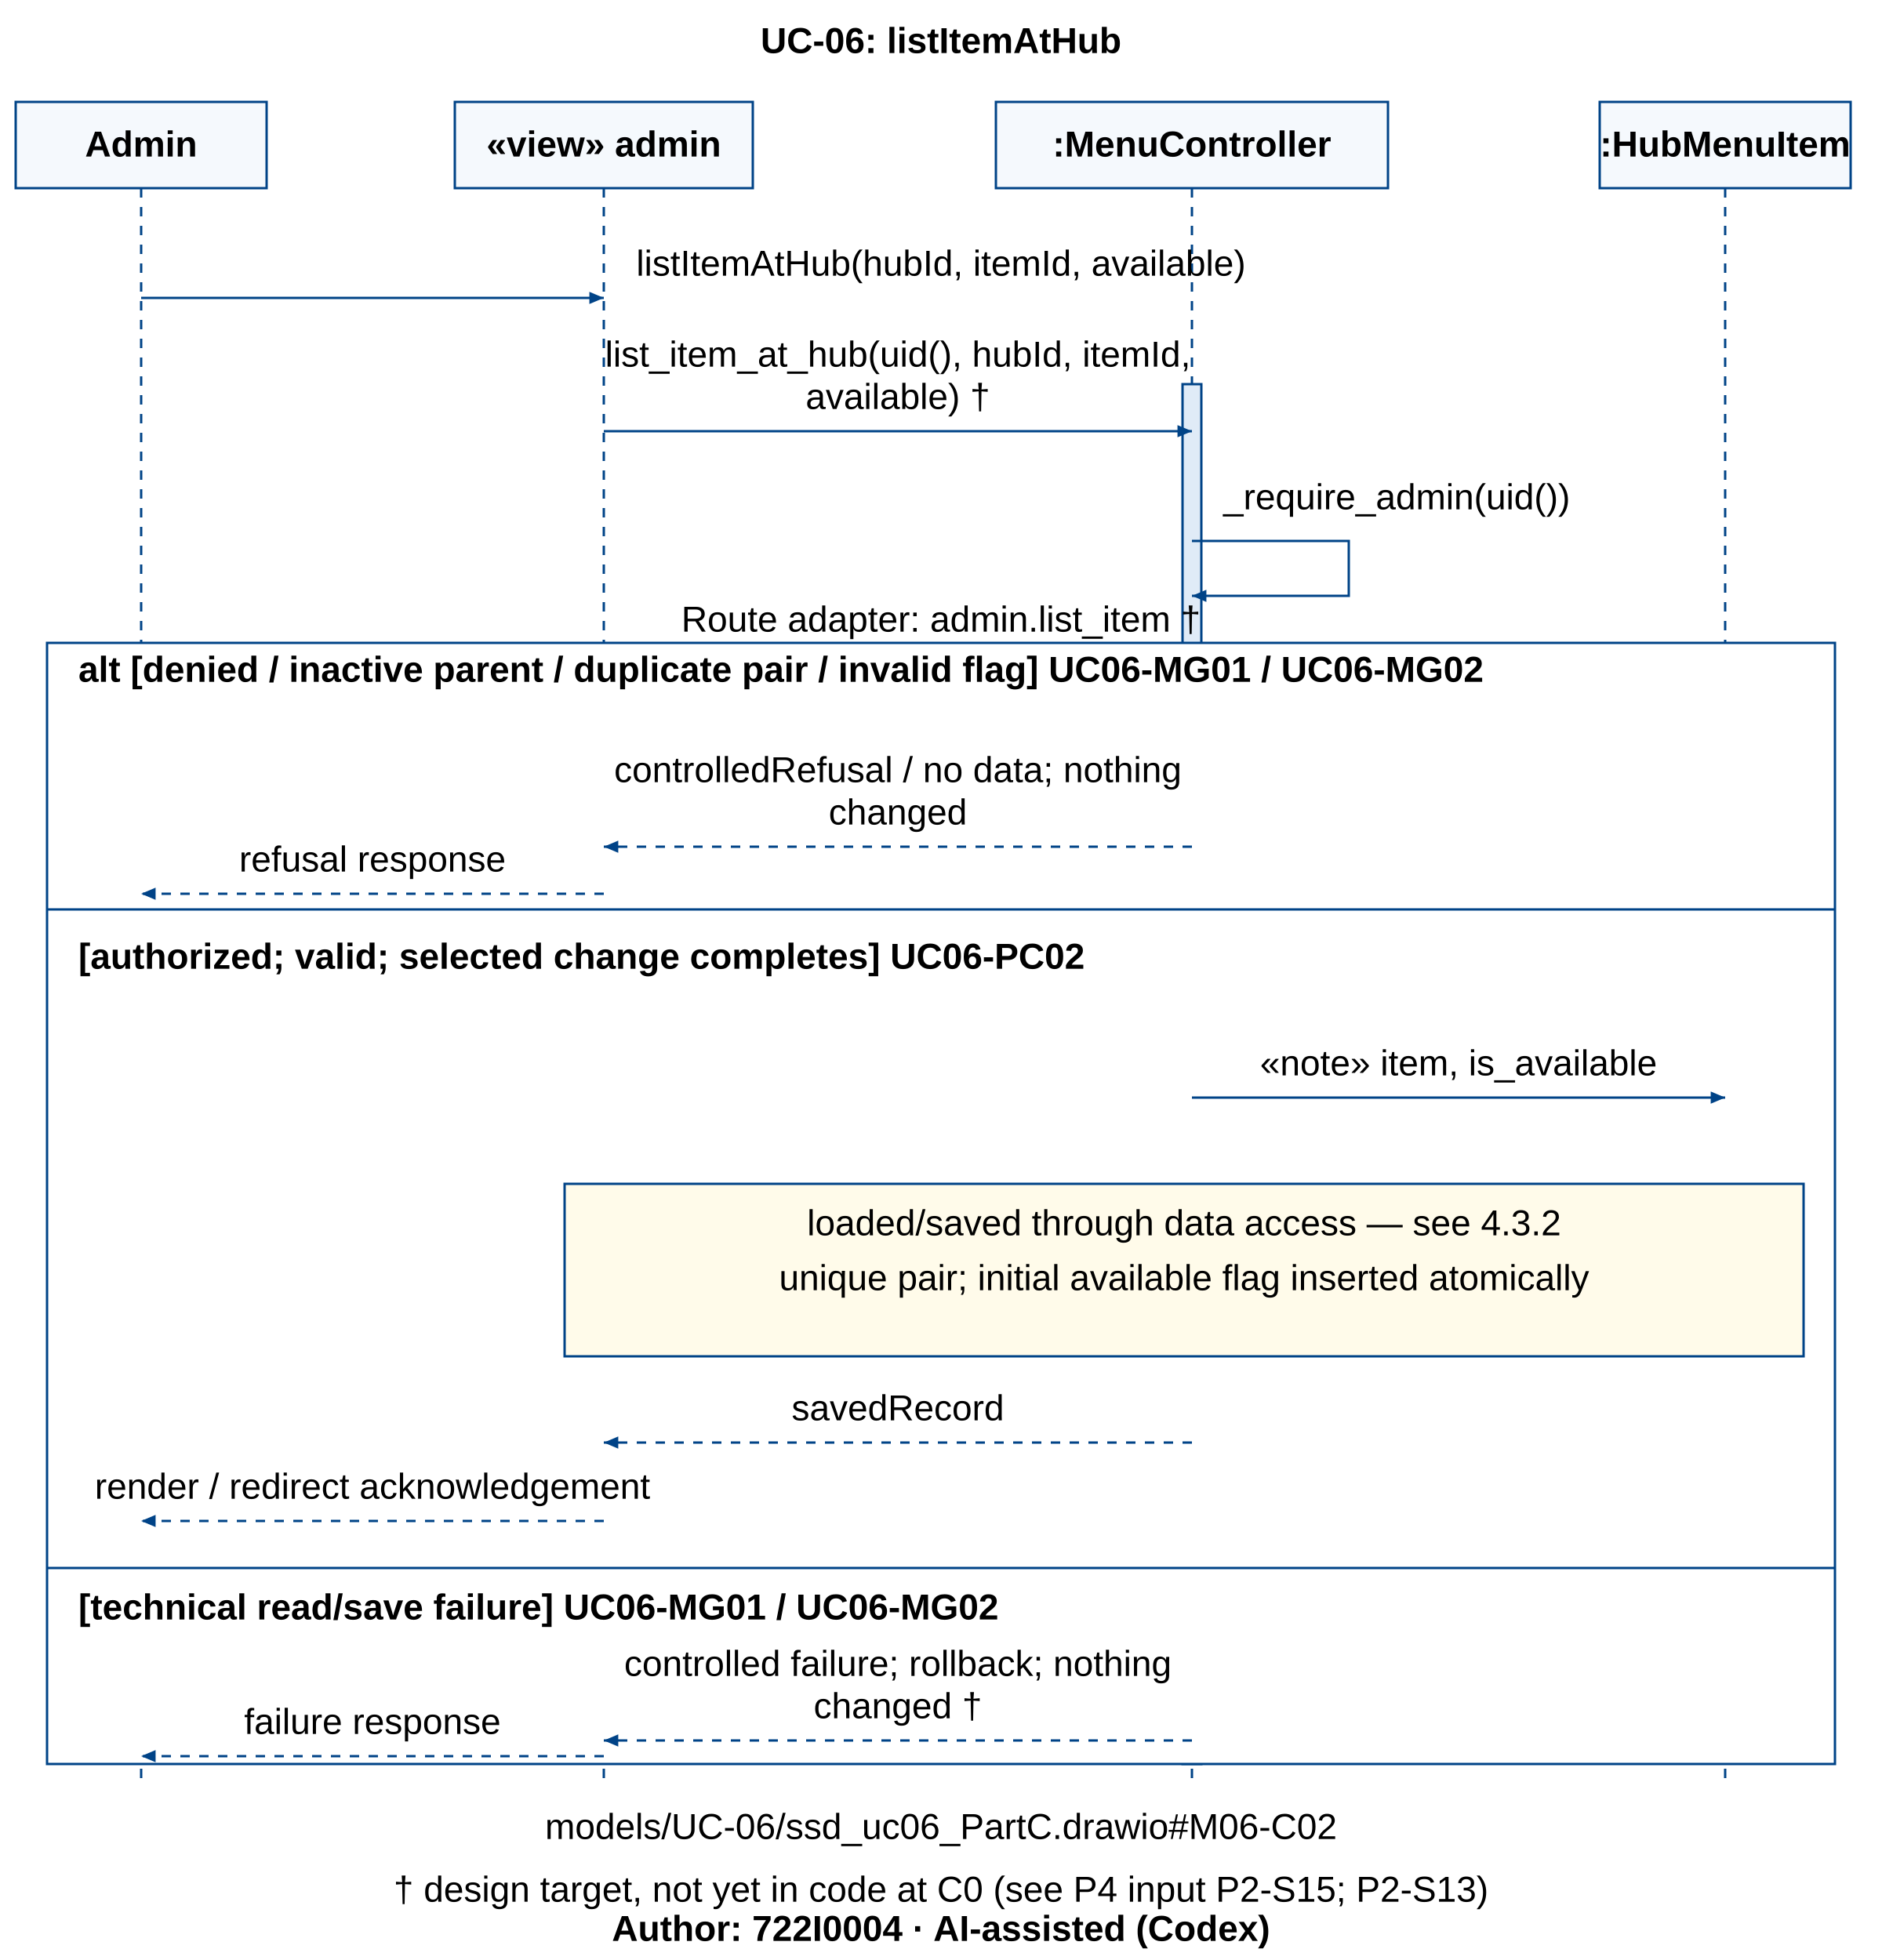
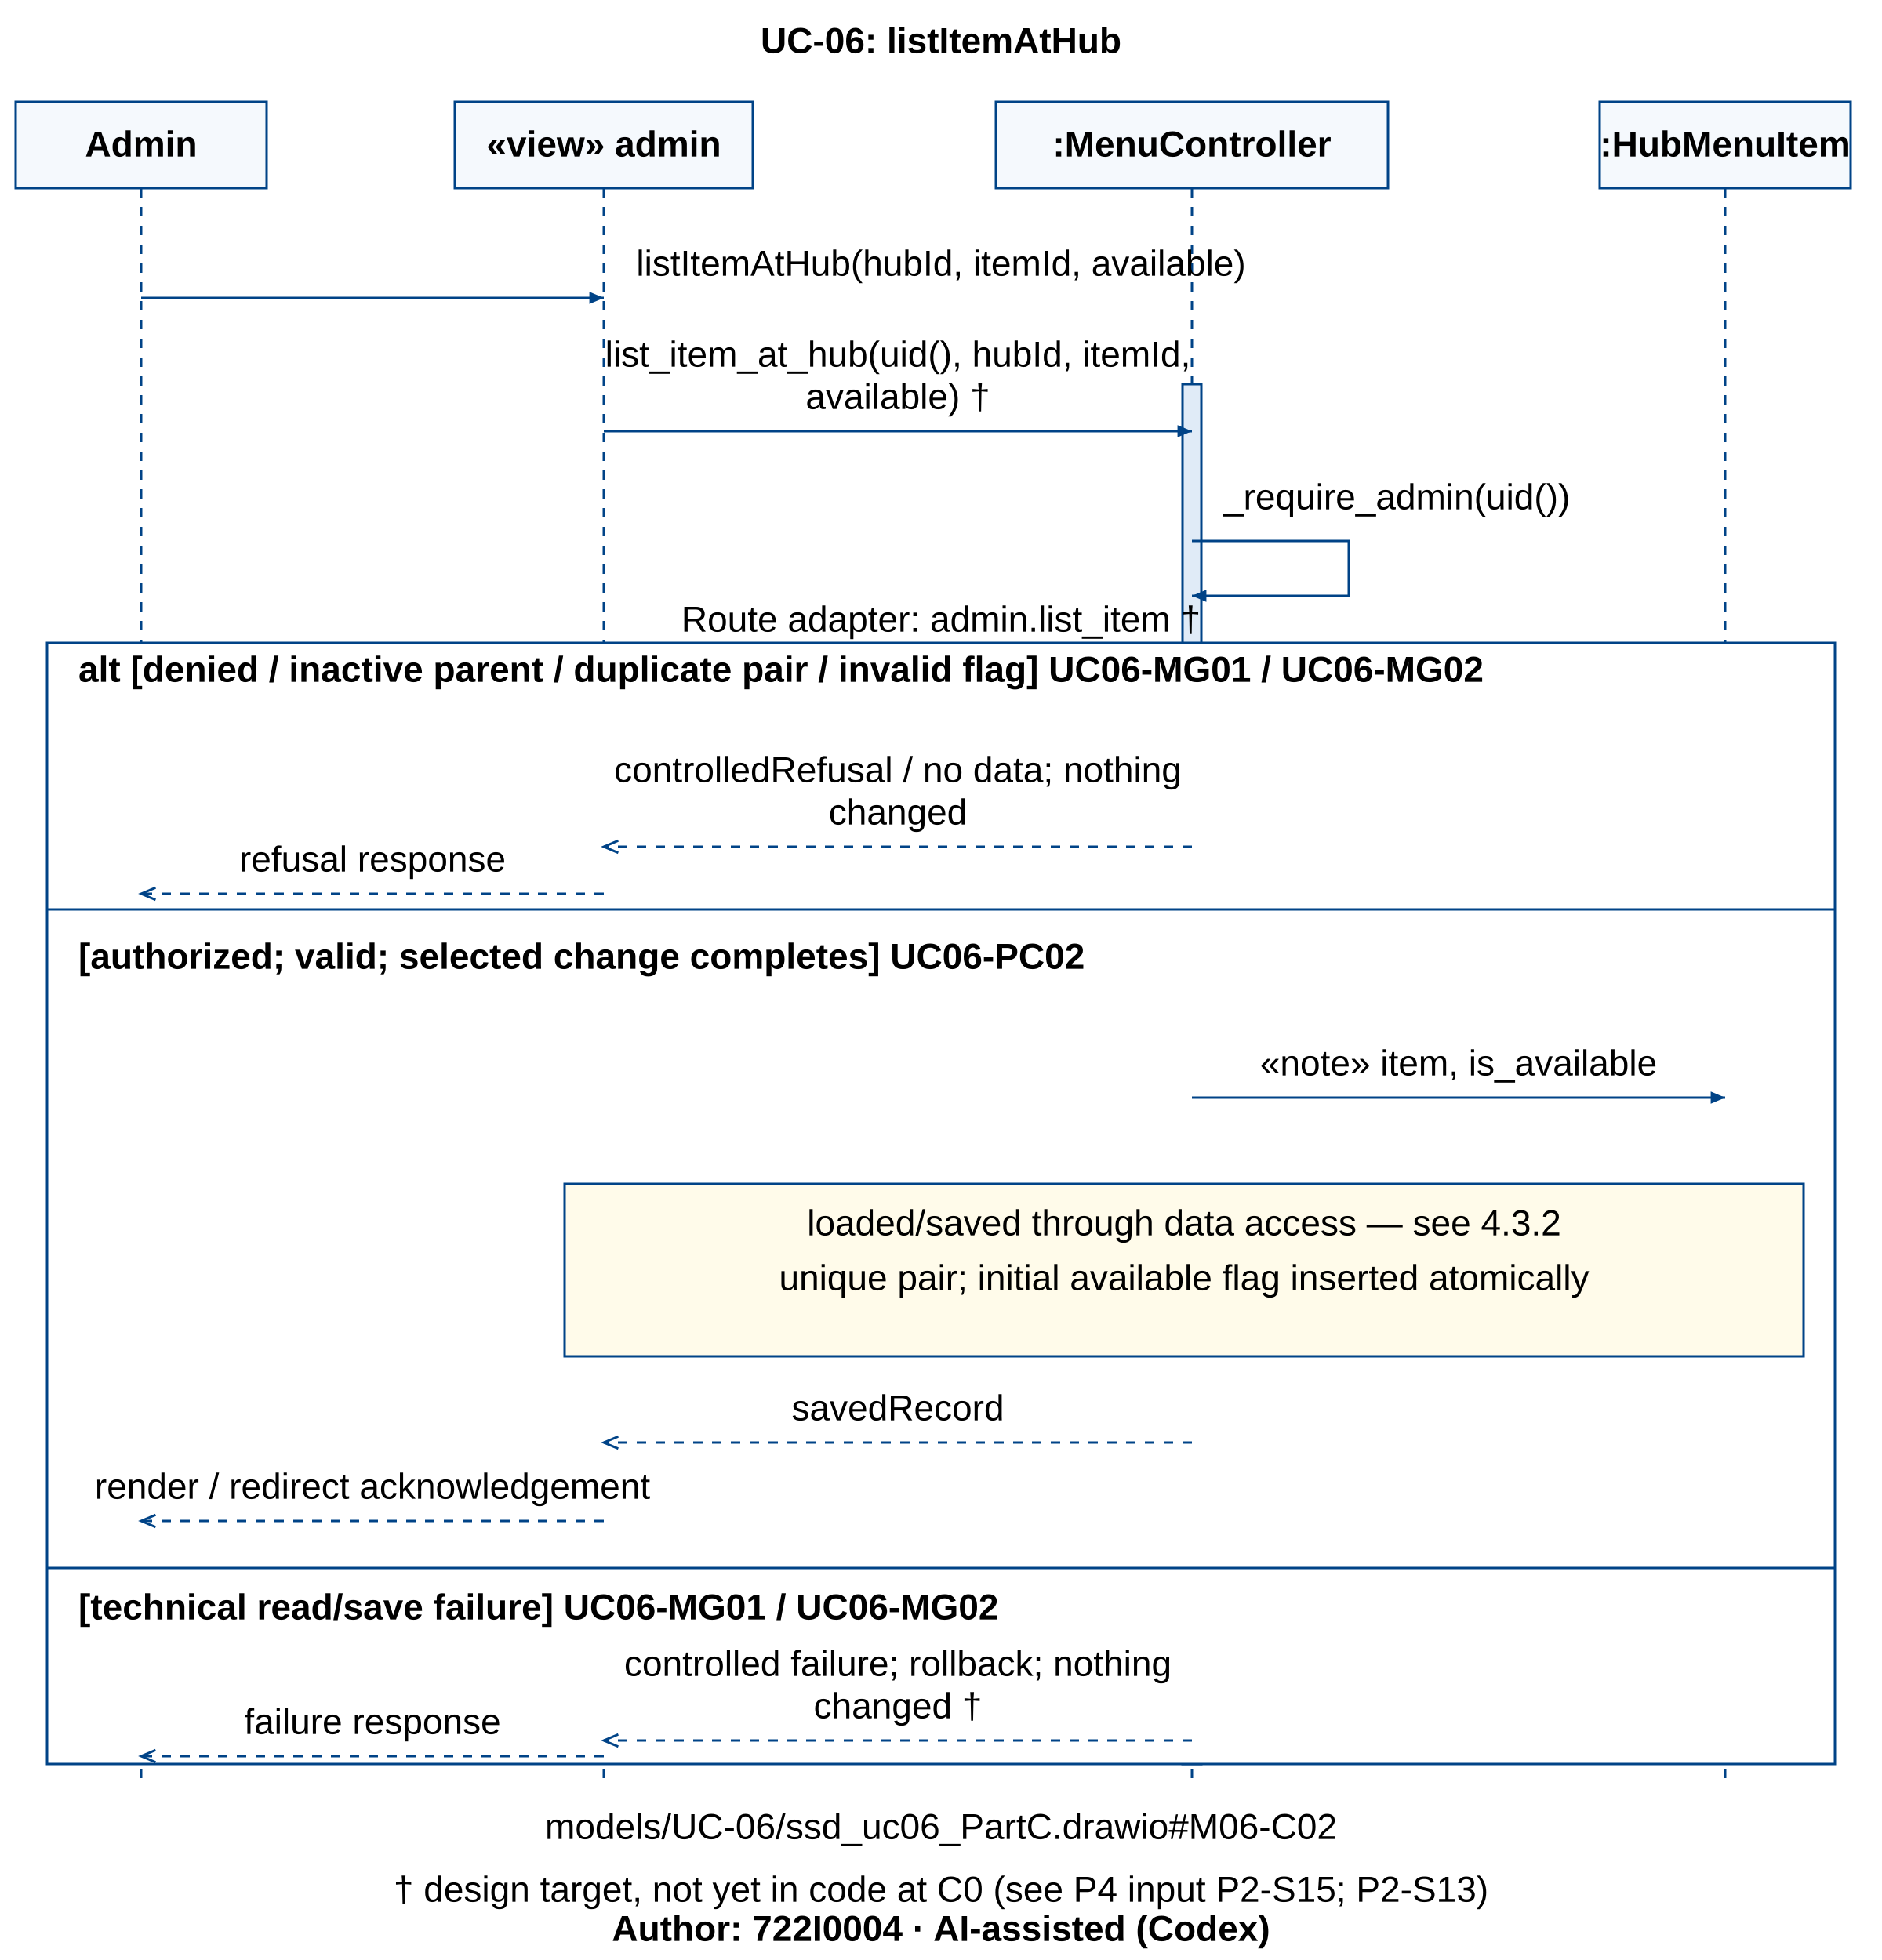
<svg xmlns="http://www.w3.org/2000/svg" width="1200" height="1250" viewBox="0 0 1200 1250">
  <rect width="1200" height="1250" fill="white" />
  <text x="600" y="33.82" text-anchor="middle" font-family="Arial" font-size="23" font-weight="bold">UC-06: listItemAtHub</text>
  <text x="600" y="1237.82" text-anchor="middle" font-family="Arial" font-size="23" font-weight="bold">Author: 722I0004 · AI-assisted (Codex)</text>
  <rect x="10.0" y="65" width="160" height="55" fill="#F5F9FD" stroke="#004387" stroke-width="1.5" />
  <text x="90" y="99.82" text-anchor="middle" font-family="Arial" font-size="23" font-weight="bold">Admin</text>
  <polyline points="90,120 90,1135" fill="none" stroke="#004387" stroke-width="1.5" stroke-dasharray="6 6" />
  <rect x="290.0" y="65" width="190" height="55" fill="#F5F9FD" stroke="#004387" stroke-width="1.5" />
  <text x="385" y="99.82" text-anchor="middle" font-family="Arial" font-size="23" font-weight="bold">«view» admin</text>
  <polyline points="385,120 385,1135" fill="none" stroke="#004387" stroke-width="1.5" stroke-dasharray="6 6" />
  <rect x="635.0" y="65" width="250" height="55" fill="#F5F9FD" stroke="#004387" stroke-width="1.5" />
  <text x="760" y="99.82" text-anchor="middle" font-family="Arial" font-size="23" font-weight="bold">:MenuController</text>
  <polyline points="760,120 760,1135" fill="none" stroke="#004387" stroke-width="1.5" stroke-dasharray="6 6" />
  <rect x="1020.0" y="65" width="160" height="55" fill="#F5F9FD" stroke="#004387" stroke-width="1.5" />
  <text x="1100" y="99.82" text-anchor="middle" font-family="Arial" font-size="23" font-weight="bold">:HubMenuItem</text>
  <polyline points="1100,120 1100,1135" fill="none" stroke="#004387" stroke-width="1.5" stroke-dasharray="6 6" />
  <rect x="754" y="245" width="12" height="880" fill="#E0EBF7" stroke="#004387" stroke-width="1.5" />
  <text x="600" y="175.82" text-anchor="middle" font-family="Arial" font-size="23" font-weight="normal">listItemAtHub(hubId, itemId, available)</text>
  <polyline points="90,190 385,190" fill="none" stroke="#004387" stroke-width="1.5" />
  <polygon points="385,190 375.789,193.894 375.789,186.106" fill="#004387" />
  <text x="600" y="402.82" text-anchor="middle" font-family="Arial" font-size="23" font-weight="normal">Route adapter: admin.list_item †</text>
  <text x="572.5" y="233.82" text-anchor="middle" font-family="Arial" font-size="23" font-weight="normal">list_item_at_hub(uid(), hubId, itemId,</text>
  <text x="572.5" y="260.82" text-anchor="middle" font-family="Arial" font-size="23" font-weight="normal">available) †</text>
  <polyline points="385,275 760,275" fill="none" stroke="#004387" stroke-width="1.5" />
  <polygon points="760,275 750.789,278.894 750.789,271.106" fill="#004387" />
  <text x="780" y="324.82" text-anchor="start" font-family="Arial" font-size="23" font-weight="normal">_require_admin(uid())</text>
  <polyline points="760,345 860,345 860,380 760,380" fill="none" stroke="#004387" stroke-width="1.5" />
  <polygon points="760,380 769.211,376.106 769.211,383.894" fill="#004387" />
  <rect x="30" y="410" width="1140" height="715" fill="white" stroke="#004387" stroke-width="1.5" />
  <text x="50" y="434.82" text-anchor="start" font-family="Arial" font-size="23" font-weight="bold">alt [denied / inactive parent / duplicate pair / invalid flag] UC06-MG01 / UC06-MG02</text>
  <text x="572.5" y="498.82" text-anchor="middle" font-family="Arial" font-size="23" font-weight="normal">controlledRefusal / no data; nothing</text>
  <text x="572.5" y="525.82" text-anchor="middle" font-family="Arial" font-size="23" font-weight="normal">changed</text>
  <polyline points="760,540 385,540" fill="none" stroke="#004387" stroke-width="1.5" stroke-dasharray="6 6" />
-   <polygon points="385,540 394.211,536.106 394.211,543.894" fill="#004387" />
+   <polyline points="394.211,536.106 385,540 394.211,543.894" fill="none" stroke="#004387" stroke-width="1.5" />
  <text x="237.5" y="555.82" text-anchor="middle" font-family="Arial" font-size="23" font-weight="normal">refusal response</text>
  <polyline points="385,570 90,570" fill="none" stroke="#004387" stroke-width="1.5" stroke-dasharray="6 6" />
-   <polygon points="90,570 99.211,566.106 99.211,573.894" fill="#004387" />
+   <polyline points="99.211,566.106 90,570 99.211,573.894" fill="none" stroke="#004387" stroke-width="1.5" />
  <polyline points="30,580 1170,580" fill="none" stroke="#004387" stroke-width="1.5" />
  <text x="50" y="617.82" text-anchor="start" font-family="Arial" font-size="23" font-weight="bold">[authorized; valid; selected change completes] UC06-PC02</text>
  <text x="930.0" y="685.82" text-anchor="middle" font-family="Arial" font-size="23" font-weight="normal">«note» item, is_available</text>
  <polyline points="760,700 1100,700" fill="none" stroke="#004387" stroke-width="1.5" />
  <polygon points="1100,700 1090.789,703.894 1090.789,696.106" fill="#004387" />
  <rect x="360" y="755" width="790" height="110" fill="#FFFBEA" stroke="#004387" stroke-width="1.5" />
  <text x="755" y="787.82" text-anchor="middle" font-family="Arial" font-size="23" font-weight="normal">loaded/saved through data access — see 4.3.2</text>
  <text x="755" y="822.82" text-anchor="middle" font-family="Arial" font-size="23" font-weight="normal">unique pair; initial available flag inserted atomically</text>
  <text x="572.5" y="905.82" text-anchor="middle" font-family="Arial" font-size="23" font-weight="normal">savedRecord</text>
  <polyline points="760,920 385,920" fill="none" stroke="#004387" stroke-width="1.5" stroke-dasharray="6 6" />
-   <polygon points="385,920 394.211,916.106 394.211,923.894" fill="#004387" />
+   <polyline points="394.211,916.106 385,920 394.211,923.894" fill="none" stroke="#004387" stroke-width="1.5" />
  <text x="237.5" y="955.82" text-anchor="middle" font-family="Arial" font-size="23" font-weight="normal">render / redirect acknowledgement</text>
  <polyline points="385,970 90,970" fill="none" stroke="#004387" stroke-width="1.5" stroke-dasharray="6 6" />
-   <polygon points="90,970 99.211,966.106 99.211,973.894" fill="#004387" />
+   <polyline points="99.211,966.106 90,970 99.211,973.894" fill="none" stroke="#004387" stroke-width="1.5" />
  <polyline points="30,1000 1170,1000" fill="none" stroke="#004387" stroke-width="1.5" />
  <text x="50" y="1032.82" text-anchor="start" font-family="Arial" font-size="23" font-weight="bold">[technical read/save failure] UC06-MG01 / UC06-MG02</text>
  <text x="572.5" y="1068.82" text-anchor="middle" font-family="Arial" font-size="23" font-weight="normal">controlled failure; rollback; nothing</text>
  <text x="572.5" y="1095.82" text-anchor="middle" font-family="Arial" font-size="23" font-weight="normal">changed †</text>
  <polyline points="760,1110 385,1110" fill="none" stroke="#004387" stroke-width="1.5" stroke-dasharray="6 6" />
-   <polygon points="385,1110 394.211,1106.106 394.211,1113.894" fill="#004387" />
+   <polyline points="394.211,1106.106 385,1110 394.211,1113.894" fill="none" stroke="#004387" stroke-width="1.5" />
  <text x="237.5" y="1105.82" text-anchor="middle" font-family="Arial" font-size="23" font-weight="normal">failure response</text>
  <polyline points="385,1120 90,1120" fill="none" stroke="#004387" stroke-width="1.5" stroke-dasharray="6 6" />
-   <polygon points="90,1120 99.211,1116.106 99.211,1123.894" fill="#004387" />
+   <polyline points="99.211,1116.106 90,1120 99.211,1123.894" fill="none" stroke="#004387" stroke-width="1.5" />
  <text x="600" y="1172.82" text-anchor="middle" font-family="Arial" font-size="23" font-weight="normal">models/UC-06/ssd_uc06_PartC.drawio#M06-C02</text>
  <text x="600" y="1212.82" text-anchor="middle" font-family="Arial" font-size="23" font-weight="normal">† design target, not yet in code at C0 (see P4 input P2-S15; P2-S13)</text>
</svg>
